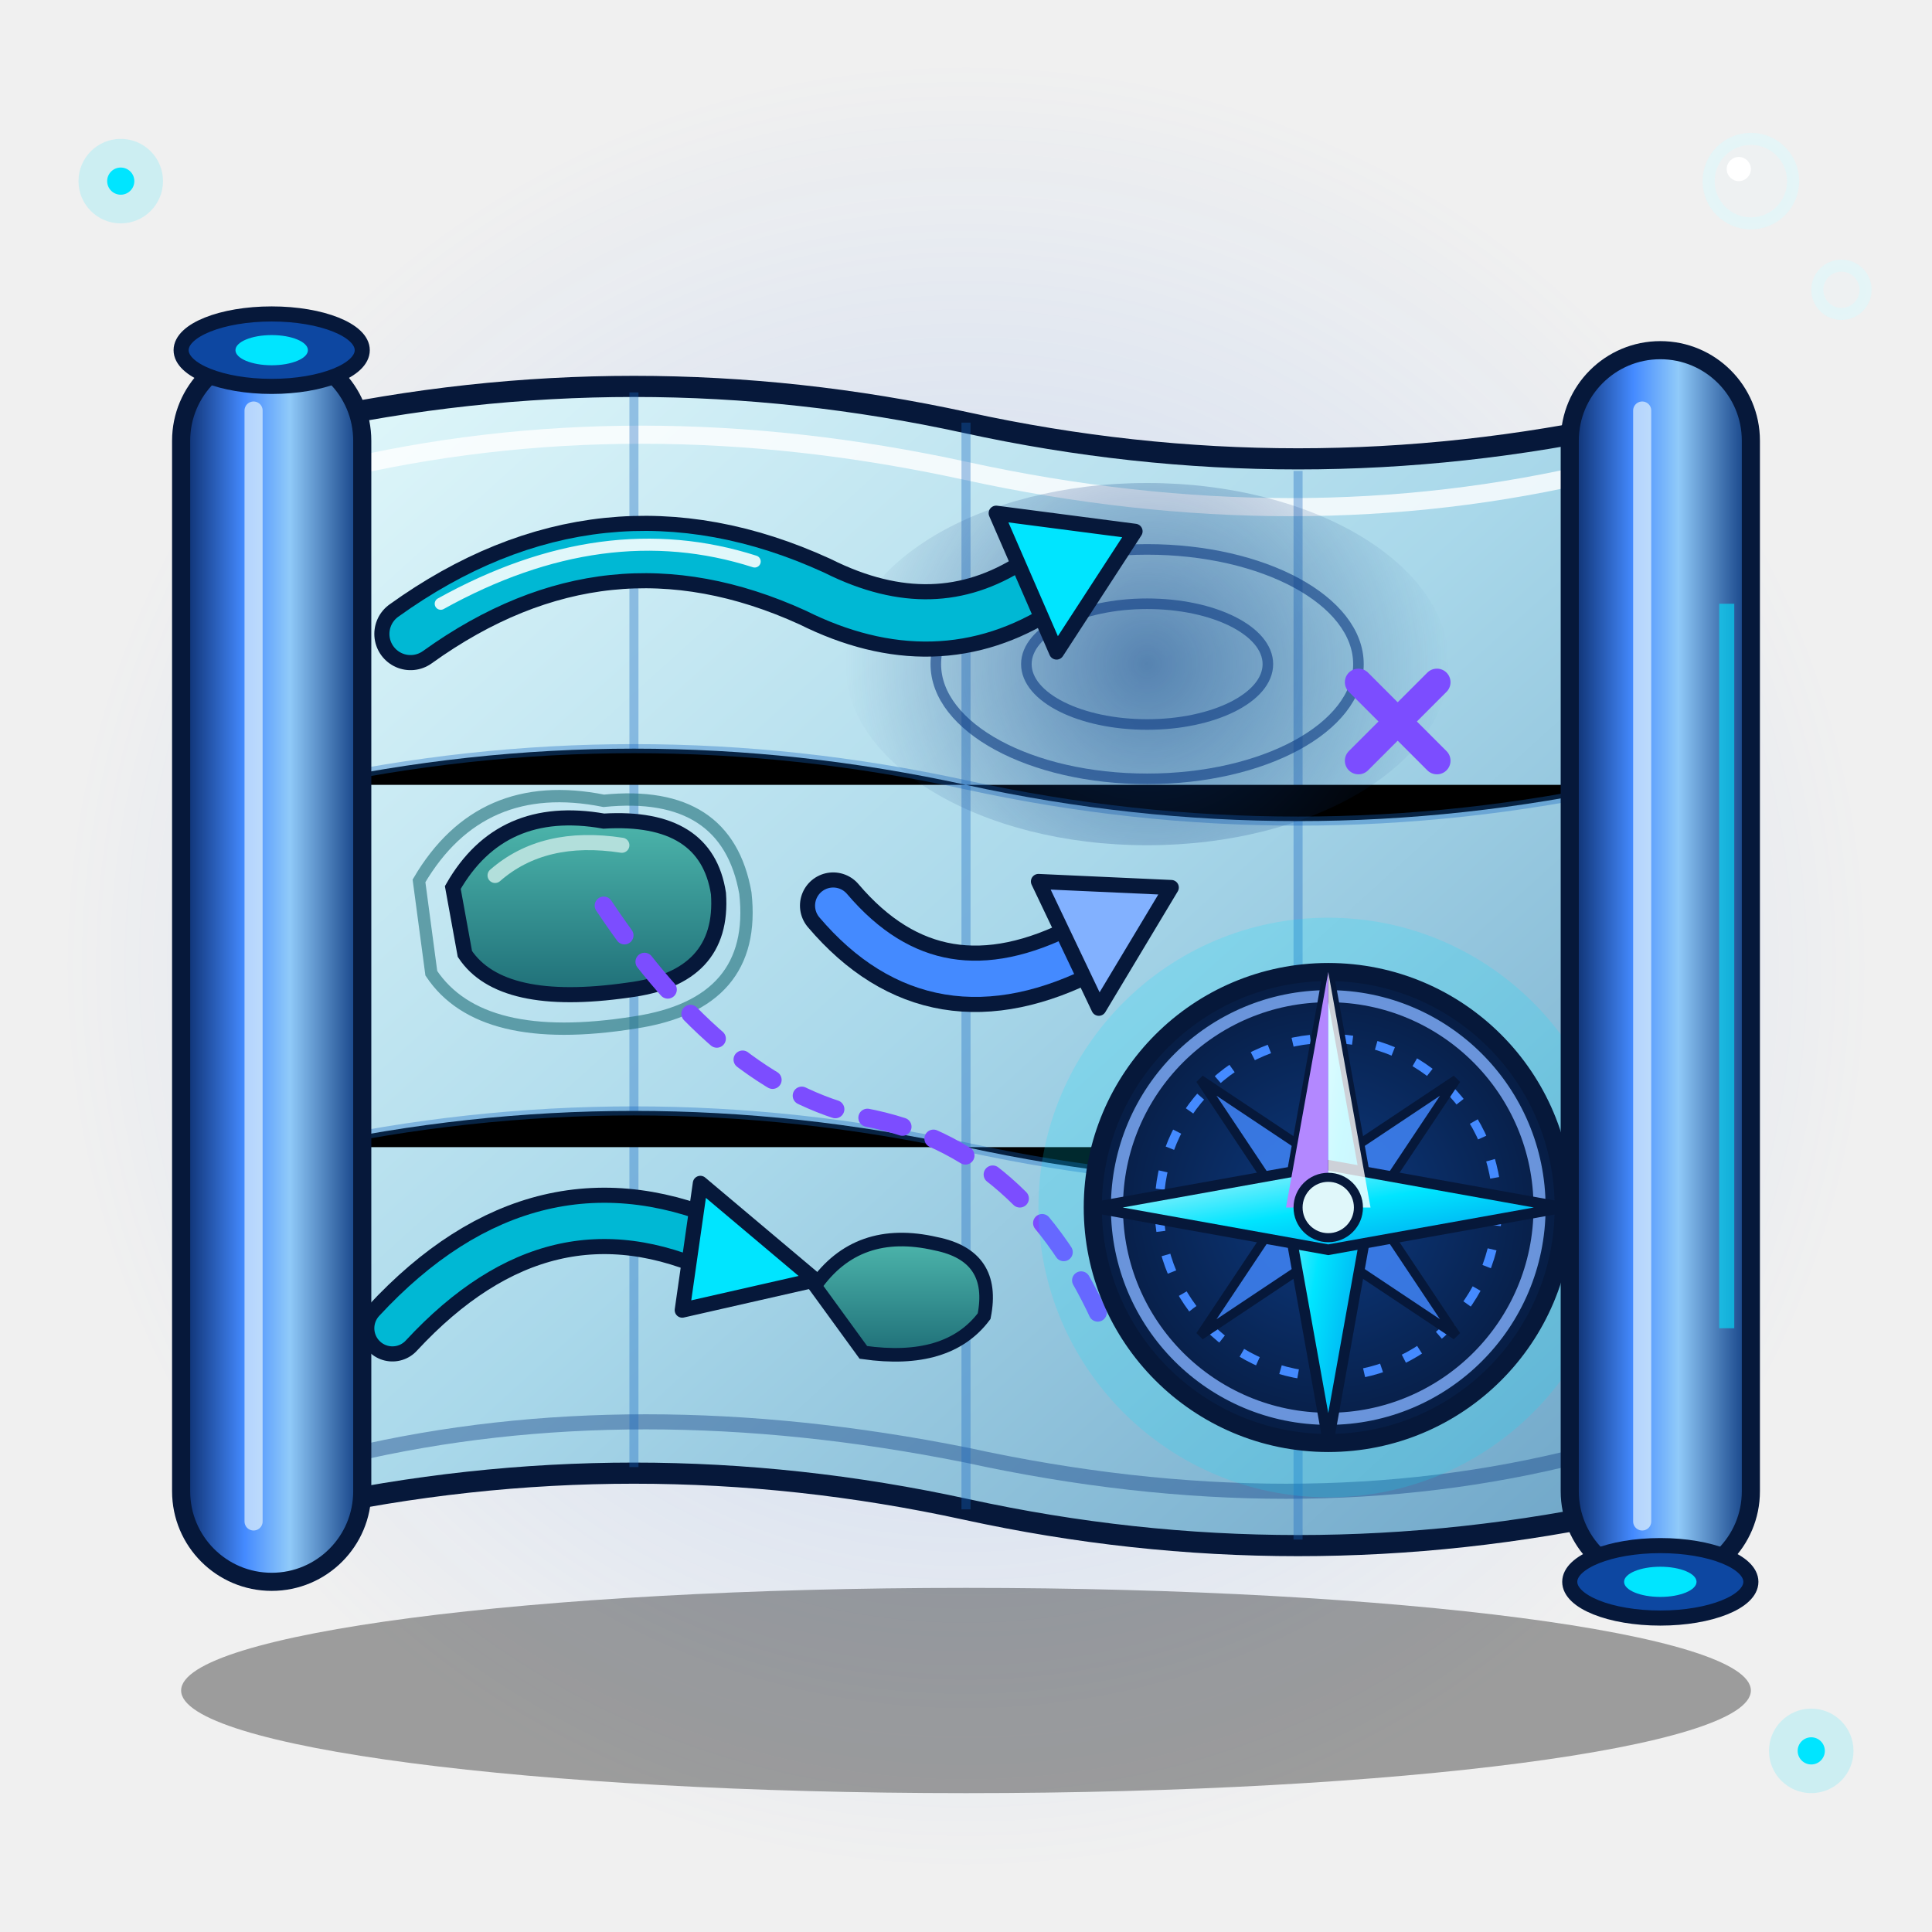
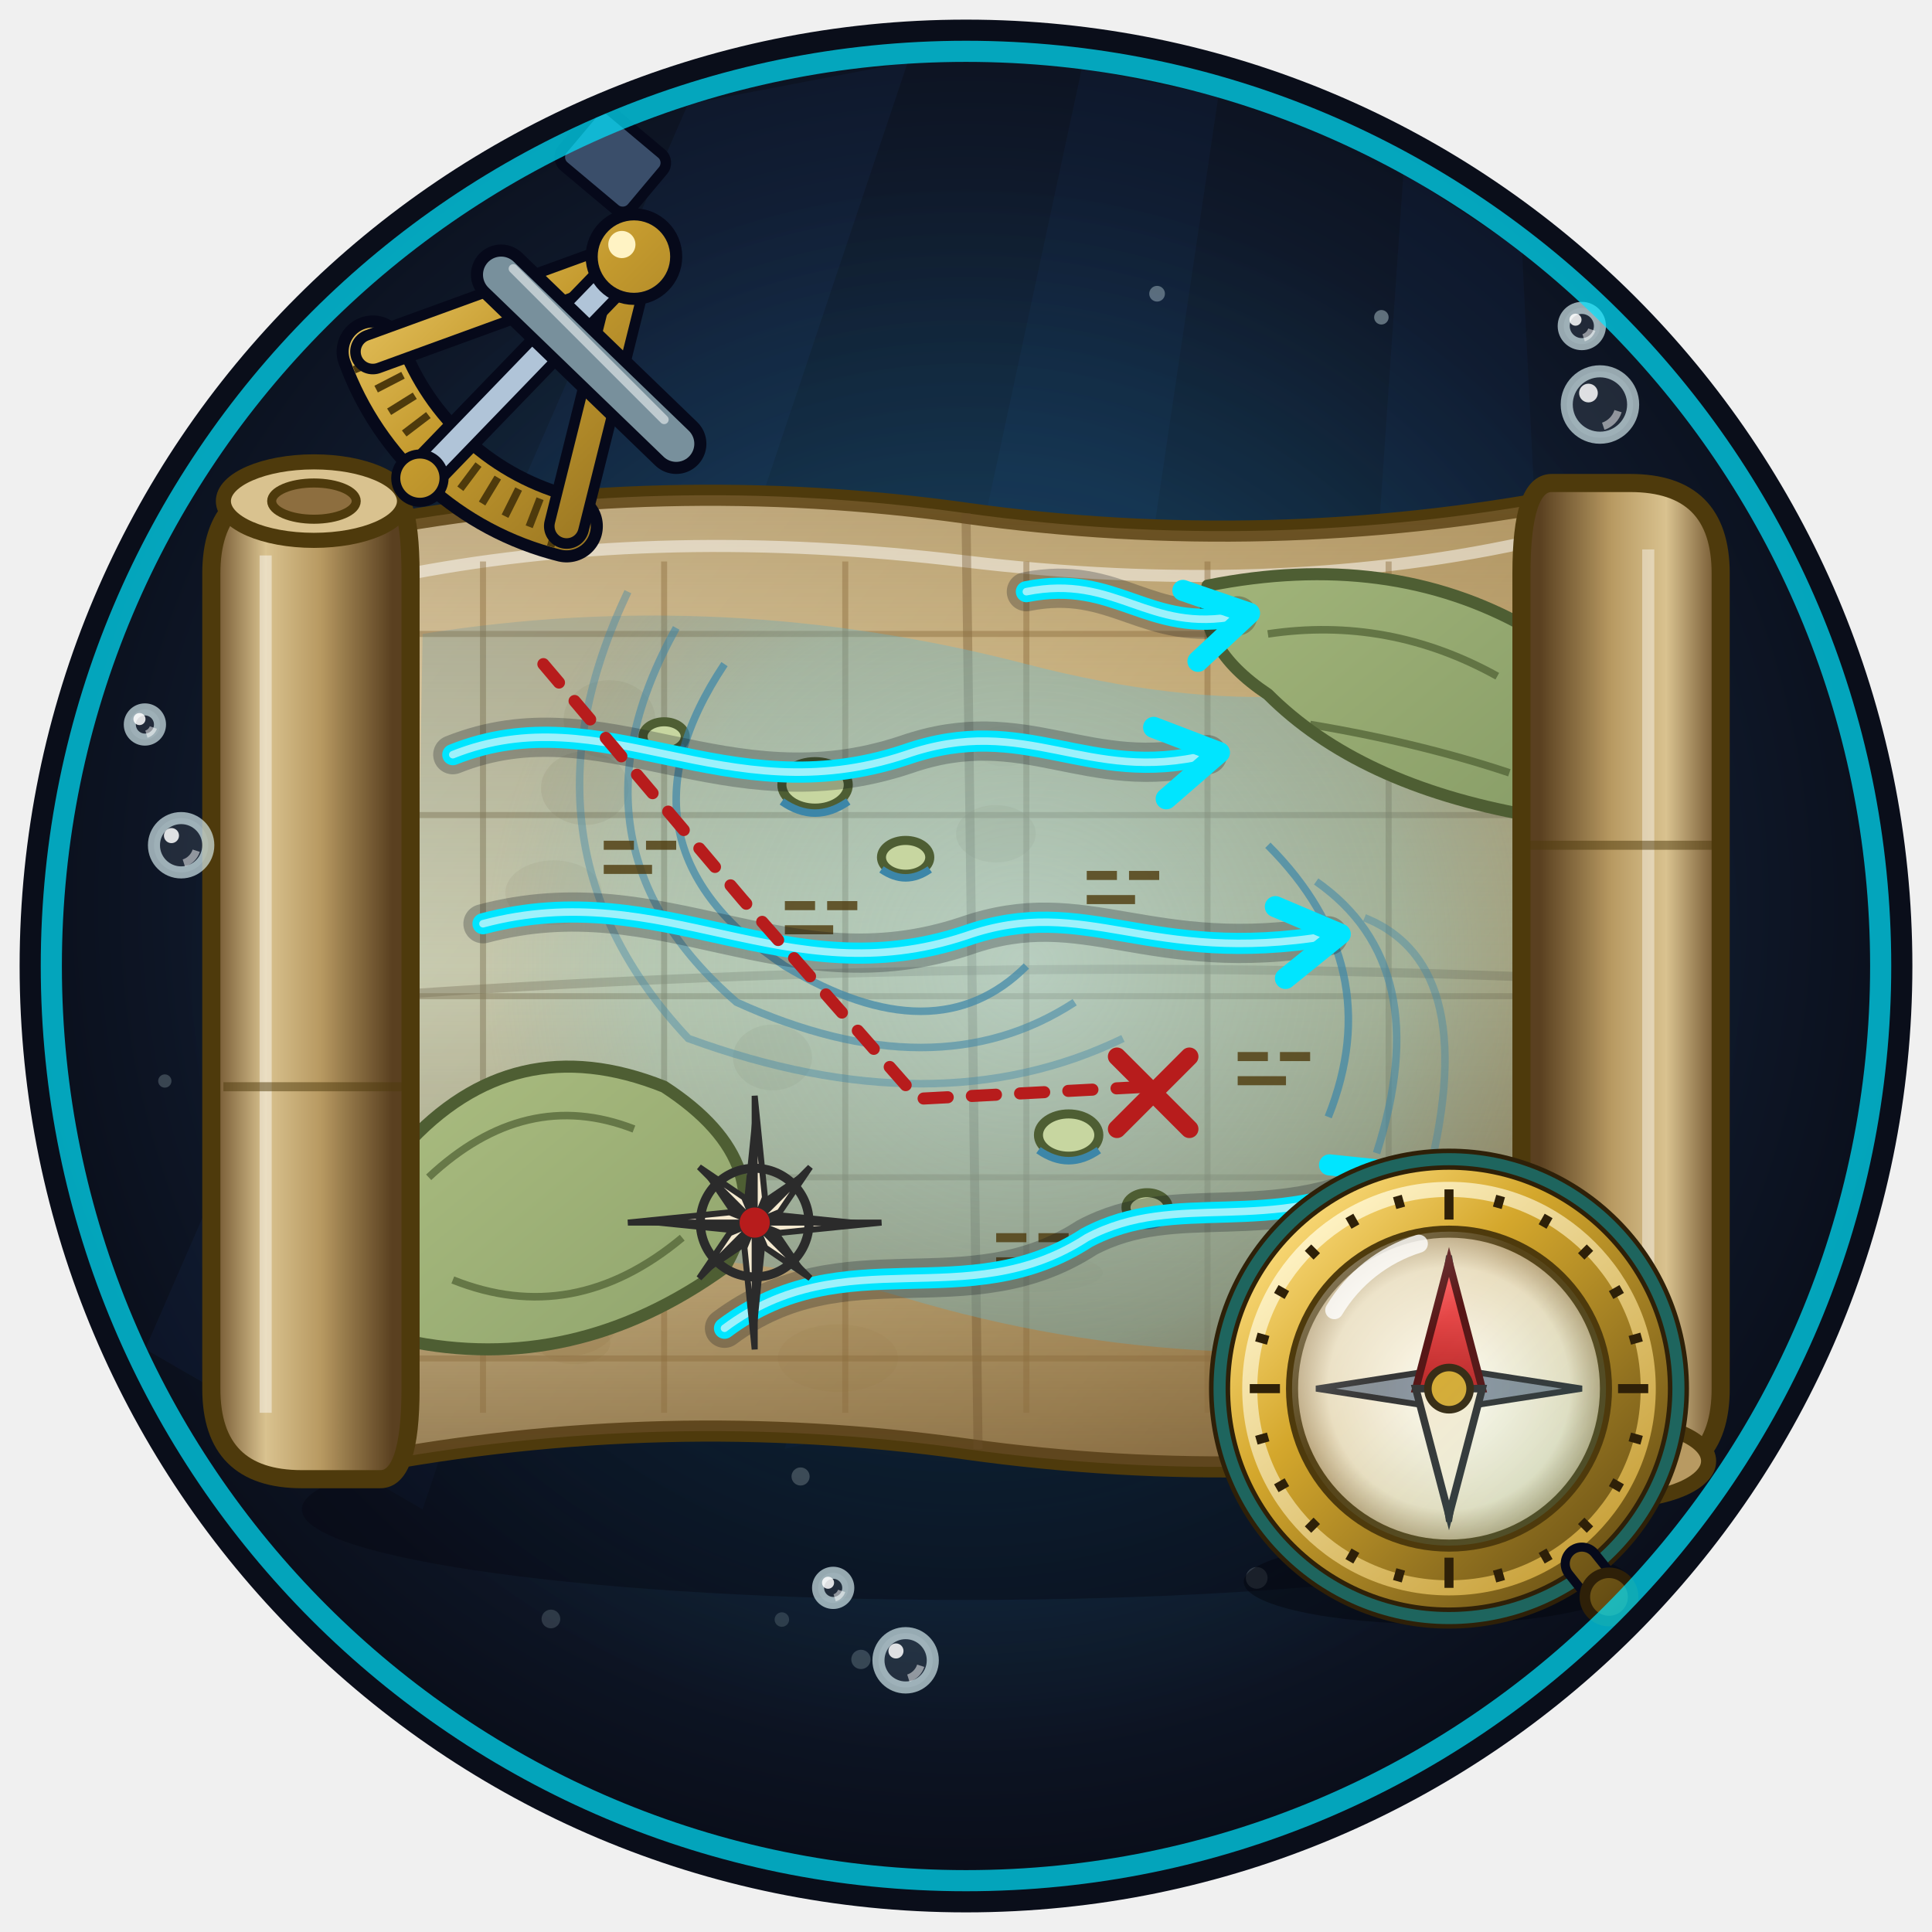
<svg xmlns="http://www.w3.org/2000/svg" viewBox="0 0 64 64">
  <defs>
-     <radialGradient id="ex3Glow" cx="32" cy="32" r="30" gradientUnits="userSpaceOnUse">
-       <stop offset="0" stop-color="#00E5FF" stop-opacity="0.3" />
-       <stop offset="0.6" stop-color="#448AFF" stop-opacity="0.1" />
-       <stop offset="1" stop-color="#448AFF" stop-opacity="0" />
-     </radialGradient>
-     <linearGradient id="ex3Paper" x1="12" y1="12" x2="50" y2="54" gradientUnits="userSpaceOnUse">
-       <stop offset="0" stop-color="#E0F7FA" />
-       <stop offset="0.5" stop-color="#A9D8EA" />
-       <stop offset="1" stop-color="#6FA6C8" />
-     </linearGradient>
-     <linearGradient id="ex3Roll" x1="0" y1="0" x2="1" y2="0">
-       <stop offset="0" stop-color="#0A2A66" />
-       <stop offset="0.35" stop-color="#448AFF" />
-       <stop offset="0.6" stop-color="#90CAF9" />
-       <stop offset="1" stop-color="#0D3A80" />
-     </linearGradient>
-     <linearGradient id="ex3Land" x1="0" y1="0" x2="0" y2="1">
-       <stop offset="0" stop-color="#4DB6AC" />
-       <stop offset="1" stop-color="#1F6F78" />
-     </linearGradient>
-     <radialGradient id="ex3Deep" cx="38" cy="22" r="10" gradientUnits="userSpaceOnUse">
-       <stop offset="0" stop-color="#0D3A80" stop-opacity="0.55" />
-       <stop offset="1" stop-color="#0D3A80" stop-opacity="0" />
-     </radialGradient>
-     <linearGradient id="ex3Star" x1="0" y1="0" x2="1" y2="1">
-       <stop offset="0" stop-color="#E0F7FA" />
-       <stop offset="0.5" stop-color="#00E5FF" />
-       <stop offset="1" stop-color="#0091EA" />
-     </linearGradient>
-     <radialGradient id="ex3Disc" cx="44" cy="40" r="9" gradientUnits="userSpaceOnUse">
-       <stop offset="0" stop-color="#0D3A80" />
-       <stop offset="1" stop-color="#06183A" />
-     </radialGradient>
+     <radialGradient id="e3Water" cx="32" cy="30" r="32" gradientUnits="userSpaceOnUse">
+       <stop offset="0" stop-color="#1F3A5F" />
+       <stop offset="0.55" stop-color="#132238" />
+       <stop offset="1" stop-color="#0A0E1A" />
+     </radialGradient>
+     <linearGradient id="e3Paper" x1="14" y1="18" x2="50" y2="46" gradientUnits="userSpaceOnUse">
+       <stop offset="0" stop-color="#F1E4C0" />
+       <stop offset="0.4" stop-color="#E2CF9E" />
+       <stop offset="0.75" stop-color="#CBB27C" />
+       <stop offset="1" stop-color="#A88B55" />
+     </linearGradient>
+     <linearGradient id="e3PaperEdge" x1="32" y1="16" x2="32" y2="48" gradientUnits="userSpaceOnUse">
+       <stop offset="0" stop-color="#8D6E3F" stop-opacity="0.5" />
+       <stop offset="0.5" stop-color="#8D6E3F" stop-opacity="0" />
+       <stop offset="1" stop-color="#6B4F2A" stop-opacity="0.6" />
+     </linearGradient>
+     <linearGradient id="e3Roll" x1="7" y1="0" x2="13" y2="0" gradientUnits="userSpaceOnUse">
+       <stop offset="0" stop-color="#6B4F2A" />
+       <stop offset="0.3" stop-color="#D9C28F" />
+       <stop offset="0.6" stop-color="#B89A62" />
+       <stop offset="1" stop-color="#5A4020" />
+     </linearGradient>
+     <linearGradient id="e3RollR" x1="51" y1="0" x2="57" y2="0" gradientUnits="userSpaceOnUse">
+       <stop offset="0" stop-color="#5A4020" />
+       <stop offset="0.4" stop-color="#B89A62" />
+       <stop offset="0.7" stop-color="#D9C28F" />
+       <stop offset="1" stop-color="#6B4F2A" />
+     </linearGradient>
+     <radialGradient id="e3Sea" cx="34" cy="32" r="18" gradientUnits="userSpaceOnUse">
+       <stop offset="0" stop-color="#9ED7E6" stop-opacity="0.55" />
+       <stop offset="0.7" stop-color="#5FB3CC" stop-opacity="0.35" />
+       <stop offset="1" stop-color="#3C86A8" stop-opacity="0.2" />
+     </radialGradient>
+     <linearGradient id="e3Brass" x1="42" y1="40" x2="56" y2="54" gradientUnits="userSpaceOnUse">
+       <stop offset="0" stop-color="#FFE082" />
+       <stop offset="0.3" stop-color="#D4A72C" />
+       <stop offset="0.65" stop-color="#8D6E1F" />
+       <stop offset="1" stop-color="#4E3A0C" />
+     </linearGradient>
+     <linearGradient id="e3BrassLight" x1="44" y1="40" x2="54" y2="52" gradientUnits="userSpaceOnUse">
+       <stop offset="0" stop-color="#FFF3C4" />
+       <stop offset="1" stop-color="#C49A2E" />
+     </linearGradient>
+     <radialGradient id="e3Dial" cx="48" cy="46" r="5" gradientUnits="userSpaceOnUse">
+       <stop offset="0" stop-color="#FFFDF2" />
+       <stop offset="0.8" stop-color="#E8DCBC" />
+       <stop offset="1" stop-color="#B9A47A" />
+     </radialGradient>
+     <linearGradient id="e3Glass" x1="42" y1="40" x2="54" y2="52" gradientUnits="userSpaceOnUse">
+       <stop offset="0" stop-color="#FFFFFF" stop-opacity="0.5" />
+       <stop offset="0.4" stop-color="#FFFFFF" stop-opacity="0.05" />
+       <stop offset="1" stop-color="#00E5FF" stop-opacity="0.15" />
+     </linearGradient>
+     <radialGradient id="e3Glow" cx="32" cy="32" r="26" gradientUnits="userSpaceOnUse">
+       <stop offset="0" stop-color="#00E5FF" stop-opacity="0.25" />
+       <stop offset="0.5" stop-color="#00E5FF" stop-opacity="0.08" />
+       <stop offset="1" stop-color="#00E5FF" stop-opacity="0" />
+     </radialGradient>
+     <linearGradient id="e3NeedleN" x1="48" y1="42" x2="48" y2="46" gradientUnits="userSpaceOnUse">
+       <stop offset="0" stop-color="#FF5252" />
+       <stop offset="1" stop-color="#B71C1C" />
+     </linearGradient>
+     <linearGradient id="e3Land" x1="20" y1="20" x2="40" y2="44" gradientUnits="userSpaceOnUse">
+       <stop offset="0" stop-color="#B8C98A" />
+       <stop offset="1" stop-color="#7E9460" />
+     </linearGradient>
+     <linearGradient id="e3Sext" x1="8" y1="8" x2="24" y2="24" gradientUnits="userSpaceOnUse">
+       <stop offset="0" stop-color="#FFE082" />
+       <stop offset="0.4" stop-color="#C49A2E" />
+       <stop offset="1" stop-color="#6B4F15" />
+     </linearGradient>
  </defs>
-   <circle cx="32" cy="32" r="30" fill="url(#ex3Glow)" />
-   <ellipse cx="32" cy="56" rx="26" ry="3.4" fill="#000" fill-opacity="0.35" />
-   <path d="M10 14 Q21 11.6 32 14 Q43 16.4 54 14 V50 Q43 52.4 32 50 Q21 47.6 10 50 Z" fill="url(#ex3Paper)" stroke="#06183A" stroke-width="0.7" stroke-linejoin="round" />
-   <path d="M11 15.6 Q21 13.2 32 15.6 Q43 18 53 15.6" fill="none" stroke="#FFFFFF" stroke-width="0.6" stroke-opacity="0.8" />
-   <path d="M11.6 48.2 Q21 46 32 48.2 Q43 50.6 52.4 48.2" fill="none" stroke="#0D3A80" stroke-width="0.5" stroke-opacity="0.4" />
-   <g stroke="#1565C0" stroke-width="0.3" stroke-opacity="0.35">
-     <path d="M21 13 V48.6 M32 14 V50 M43 15.6 V51" />
-     <path d="M10 26 Q21 23.6 32 26 Q43 28.4 54 26 M10 38 Q21 35.6 32 38 Q43 40.4 54 38" />
-   </g>
-   <ellipse cx="38" cy="22" rx="10" ry="6" fill="url(#ex3Deep)" />
-   <g fill="none" stroke="#0D3A80" stroke-width="0.35" stroke-opacity="0.6">
-     <ellipse cx="38" cy="22" rx="7" ry="3.8" />
-     <ellipse cx="38" cy="22" rx="4" ry="2" />
-   </g>
-   <path d="M14 29 Q16 25.6 20 26.4 Q24 26 24.6 29.4 Q25 33 21 33.6 Q16 34.4 14.4 32 Z" fill="none" stroke="#1F6F78" stroke-width="0.4" stroke-opacity="0.6" transform="translate(-0.4 -0.4) scale(1.02)" />
-   <path d="M15 29.4 Q16.6 26.6 20 27.2 Q23.4 27 23.8 29.6 Q24 32.4 20.8 32.8 Q16.6 33.4 15.4 31.6 Z" fill="url(#ex3Land)" stroke="#06183A" stroke-width="0.5" />
-   <path d="M16.4 29 Q18 27.6 20.6 28" fill="none" stroke="#B2DFDB" stroke-width="0.5" stroke-linecap="round" />
-   <path d="M27 42.6 Q28.4 40.6 31 41.2 Q33 41.6 32.6 43.6 Q31.4 45.2 28.6 44.8 Z" fill="url(#ex3Land)" stroke="#06183A" stroke-width="0.45" />
-   <g fill="none" stroke-linecap="round" stroke-linejoin="round">
-     <path d="M13.6 21 Q20 16.4 27 19.6 Q31 21.6 34.4 19.4" stroke="#06183A" stroke-width="2.4" />
-     <path d="M13.6 21 Q20 16.4 27 19.6 Q31 21.6 34.4 19.4" stroke="#00B8D4" stroke-width="1.4" />
-     <path d="M14.6 20 Q20 17 25 18.6" stroke="#E0F7FA" stroke-width="0.4" />
-     <path d="M27.6 30 Q31 34 36 31.4" stroke="#06183A" stroke-width="2.2" />
-     <path d="M27.6 30 Q31 34 36 31.4" stroke="#448AFF" stroke-width="1.2" />
-     <path d="M13 44 Q18 38.6 24 41.4" stroke="#06183A" stroke-width="2.2" />
-     <path d="M13 44 Q18 38.6 24 41.4" stroke="#00B8D4" stroke-width="1.2" />
-   </g>
-   <g stroke="#06183A" stroke-width="0.5" stroke-linejoin="round">
-     <path d="M37.6 17.6 L33 17 L35 21.6 Z" fill="#00E5FF" />
-     <path d="M38.8 29.4 L34.4 29.2 L36.4 33.4 Z" fill="#82B1FF" />
-     <path d="M27 42.4 L23.2 39.2 L22.6 43.4 Z" fill="#00E5FF" />
-   </g>
-   <path d="M20 30 Q24 36 28.6 37 Q34 38 36.6 44" fill="none" stroke="#7C4DFF" stroke-width="0.6" stroke-dasharray="1.2 1.1" stroke-linecap="round" />
-   <path d="M45 22.6 L47.6 25.2 M47.6 22.6 L45 25.2" stroke="#7C4DFF" stroke-width="0.9" stroke-linecap="round" />
-   <g>
-     <circle cx="44" cy="40" r="9.6" fill="#00E5FF" fill-opacity="0.18" />
-     <circle cx="44" cy="40" r="7.8" fill="url(#ex3Disc)" stroke="#06183A" stroke-width="0.6" />
-     <circle cx="44" cy="40" r="7" fill="none" stroke="#82B1FF" stroke-width="0.4" stroke-opacity="0.8" />
-     <circle cx="44" cy="40" r="5.6" fill="none" stroke="#448AFF" stroke-width="0.3" stroke-dasharray="0.6 0.8" />
-     <path d="M44 34 L45 39 L50 40 L45 41 L44 46 L43 41 L38 40 L43 39 Z" fill="#448AFF" stroke="#06183A" stroke-width="0.3" transform="rotate(45 44 40)" fill-opacity="0.8" />
-     <path d="M44 32.2 L45.4 40 L44 47.8 L42.6 40 Z" fill="url(#ex3Star)" stroke="#06183A" stroke-width="0.35" />
-     <path d="M36.2 40 L44 38.6 L51.8 40 L44 41.4 Z" fill="url(#ex3Star)" stroke="#06183A" stroke-width="0.35" />
-     <path d="M44 32.2 L45.4 40 L44 40 Z" fill="#FFFFFF" fill-opacity="0.8" />
-     <path d="M44 32.2 L42.6 40 L44 40 Z" fill="#B388FF" />
-     <circle cx="44" cy="40" r="1" fill="#E0F7FA" stroke="#06183A" stroke-width="0.3" />
-   </g>
-   <g>
-     <rect x="6" y="11.6" width="6" height="40.8" rx="3" fill="url(#ex3Roll)" stroke="#06183A" stroke-width="0.6" />
-     <path d="M8.4 13.6 V50.4" stroke="#E3F2FD" stroke-width="0.6" stroke-opacity="0.7" stroke-linecap="round" />
-     <ellipse cx="9" cy="11.6" rx="3" ry="1.2" fill="#0D47A1" stroke="#06183A" stroke-width="0.5" />
-     <ellipse cx="9" cy="11.6" rx="1.2" ry="0.5" fill="#00E5FF" />
-     <rect x="52" y="11.6" width="6" height="40.8" rx="3" fill="url(#ex3Roll)" stroke="#06183A" stroke-width="0.6" />
-     <path d="M54.4 13.6 V50.4" stroke="#E3F2FD" stroke-width="0.6" stroke-opacity="0.7" stroke-linecap="round" />
-     <ellipse cx="55" cy="52.4" rx="3" ry="1.2" fill="#0D47A1" stroke="#06183A" stroke-width="0.5" />
-     <ellipse cx="55" cy="52.4" rx="1.2" ry="0.5" fill="#00E5FF" />
-     <path d="M57.2 20 V44" stroke="#00E5FF" stroke-width="0.5" stroke-opacity="0.6" />
-   </g>
-   <g fill="#00E5FF">
-     <circle cx="4" cy="6" r="1.4" fill-opacity="0.15" />
-     <circle cx="4" cy="6" r="0.45" />
-     <circle cx="60" cy="58" r="1.4" fill-opacity="0.15" />
-     <circle cx="60" cy="58" r="0.45" />
-   </g>
-   <g fill="#E0F7FA" fill-opacity="0.12" stroke="#E0F7FA" stroke-width="0.4" stroke-opacity="0.7">
-     <circle cx="58" cy="6" r="1.4" />
-     <circle cx="61" cy="9.6" r="0.8" />
-   </g>
-   <circle cx="57.6" cy="5.6" r="0.4" fill="#FFFFFF" />
+   <circle cx="32" cy="32" r="31" fill="url(#e3Water)" />
+   <path d="M22.79 3.45 L30.07 2.06 L14 50 L4.81 44.69 Z" fill="#448AFF" fill-opacity="0.05" />
+   <path d="M35.84 2.25 L40.36 3.19 L34 46 L26 48 Z" fill="#448AFF" fill-opacity="0.04" />
+   <path d="M46.49 5.73 L50.42 8.32 L52 40 L44 42 Z" fill="#448AFF" fill-opacity="0.04" />
+   <circle cx="32" cy="32" r="31" fill="url(#e3Glow)" />
+   <circle cx="14.7" cy="43.2" r="0.37" fill="#E0F7FA" fill-opacity="0.19" />
+   <circle cx="32.74" cy="36.72" r="0.21" fill="#E0F7FA" fill-opacity="0.15" />
+   <circle cx="43.1" cy="48.72" r="0.4" fill="#E0F7FA" fill-opacity="0.32" />
+   <circle cx="19.13" cy="44.33" r="0.33" fill="#E0F7FA" fill-opacity="0.23" />
+   <circle cx="54.99" cy="43.45" r="0.32" fill="#E0F7FA" fill-opacity="0.18" />
+   <circle cx="39.79" cy="35.67" r="0.39" fill="#E0F7FA" fill-opacity="0.18" />
+   <circle cx="12.54" cy="12.47" r="0.19" fill="#E0F7FA" fill-opacity="0.25" />
+   <circle cx="5.46" cy="35.81" r="0.22" fill="#E0F7FA" fill-opacity="0.21" />
+   <circle cx="32.08" cy="38.21" r="0.33" fill="#E0F7FA" fill-opacity="0.35" />
+   <circle cx="26.98" cy="34.12" r="0.34" fill="#E0F7FA" fill-opacity="0.33" />
+   <circle cx="22.85" cy="18.81" r="0.36" fill="#E0F7FA" fill-opacity="0.31" />
+   <circle cx="14.62" cy="20.97" r="0.23" fill="#E0F7FA" fill-opacity="0.26" />
+   <circle cx="38.33" cy="9.73" r="0.26" fill="#E0F7FA" fill-opacity="0.35" />
+   <circle cx="35.12" cy="27.05" r="0.21" fill="#E0F7FA" fill-opacity="0.21" />
+   <circle cx="56.2" cy="34.22" r="0.32" fill="#E0F7FA" fill-opacity="0.29" />
+   <circle cx="48.71" cy="31.44" r="0.22" fill="#E0F7FA" fill-opacity="0.18" />
+   <circle cx="18.25" cy="53.63" r="0.31" fill="#E0F7FA" fill-opacity="0.16" />
+   <circle cx="26.4" cy="34.5" r="0.32" fill="#E0F7FA" fill-opacity="0.18" />
+   <circle cx="41.63" cy="52.27" r="0.36" fill="#E0F7FA" fill-opacity="0.3" />
+   <circle cx="25.9" cy="53.65" r="0.24" fill="#E0F7FA" fill-opacity="0.15" />
+   <circle cx="28.52" cy="54.97" r="0.32" fill="#E0F7FA" fill-opacity="0.2" />
+   <circle cx="45.76" cy="10.51" r="0.24" fill="#E0F7FA" fill-opacity="0.39" />
+   <circle cx="31.44" cy="39.11" r="0.29" fill="#E0F7FA" fill-opacity="0.37" />
+   <circle cx="15.23" cy="19.87" r="0.29" fill="#E0F7FA" fill-opacity="0.22" />
+   <circle cx="26.52" cy="48.91" r="0.3" fill="#E0F7FA" fill-opacity="0.39" />
+   <circle cx="44.62" cy="38.21" r="0.39" fill="#E0F7FA" fill-opacity="0.31" />
+   <circle cx="48.61" cy="40.38" r="0.32" fill="#E0F7FA" fill-opacity="0.38" />
+   <circle cx="54.96" cy="45.43" r="0.35" fill="#E0F7FA" fill-opacity="0.22" />
+   <circle cx="7.12" cy="26.7" r="0.23" fill="#E0F7FA" fill-opacity="0.33" />
+   <circle cx="24.97" cy="29.21" r="0.24" fill="#E0F7FA" fill-opacity="0.25" />
+   <ellipse cx="32" cy="50" rx="22" ry="3" fill="#05070F" fill-opacity="0.4" />
+   <path d="M12 17.5 Q22 15.6 32 17 Q42 18.4 52 16.5 L52 47.5 Q42 49.4 32 48 Q22 46.6 12 48.5 Z" fill="url(#e3Paper)" stroke="#4E3A0C" stroke-width="0.7" stroke-linejoin="round" />
+   <path d="M12 17.5 Q22 15.6 32 17 Q42 18.4 52 16.5 L52 47.5 Q42 49.4 32 48 Q22 46.6 12 48.5 Z" fill="url(#e3PaperEdge)" />
+   <path d="M13.6 19 Q22 17.4 32 18.6 Q42 19.8 50.4 18" fill="none" stroke="#FFFFFF" stroke-width="0.4" stroke-opacity="0.5" />
+   <ellipse cx="19.02" cy="44.48" rx="1.2" ry="0.71" fill="#8D6E3F" fill-opacity="0.12" />
+   <ellipse cx="32.99" cy="27.62" rx="1.32" ry="0.95" fill="#8D6E3F" fill-opacity="0.15" />
+   <ellipse cx="16.84" cy="43.63" rx="2.3" ry="1.11" fill="#8D6E3F" fill-opacity="0.14" />
+   <ellipse cx="27.76" cy="44.99" rx="1.99" ry="1.12" fill="#8D6E3F" fill-opacity="0.1" />
+   <ellipse cx="21.94" cy="37.67" rx="1.98" ry="0.5" fill="#8D6E3F" fill-opacity="0.09" />
+   <ellipse cx="33.28" cy="24.72" rx="1.01" ry="0.67" fill="#8D6E3F" fill-opacity="0.06" />
+   <ellipse cx="18.34" cy="29.57" rx="1.6" ry="1.07" fill="#8D6E3F" fill-opacity="0.09" />
+   <ellipse cx="18.62" cy="43.84" rx="1.81" ry="1.11" fill="#8D6E3F" fill-opacity="0.13" />
+   <ellipse cx="25.59" cy="35.03" rx="1.31" ry="1.09" fill="#8D6E3F" fill-opacity="0.14" />
+   <ellipse cx="14.59" cy="40.48" rx="0.99" ry="0.51" fill="#8D6E3F" fill-opacity="0.07" />
+   <ellipse cx="34.25" cy="42.16" rx="2.28" ry="0.64" fill="#8D6E3F" fill-opacity="0.1" />
+   <ellipse cx="47.91" cy="42.96" rx="2.12" ry="0.72" fill="#8D6E3F" fill-opacity="0.09" />
+   <ellipse cx="19.37" cy="26.11" rx="1.45" ry="1.22" fill="#8D6E3F" fill-opacity="0.13" />
+   <ellipse cx="20.19" cy="23.83" rx="1.52" ry="1.3" fill="#8D6E3F" fill-opacity="0.11" />
+   <path d="M32 17 L32.4 48" stroke="#6B4F2A" stroke-width="0.3" stroke-opacity="0.35" />
+   <path d="M12.4 33 Q32 31.6 51.6 32.4" stroke="#6B4F2A" stroke-width="0.3" stroke-opacity="0.3" fill="none" />
+   <path d="M16 18.6 V46.8" stroke="#8D6E3F" stroke-width="0.2" stroke-opacity="0.45" />
+   <path d="M22 18.6 V46.8" stroke="#8D6E3F" stroke-width="0.2" stroke-opacity="0.45" />
+   <path d="M28 18.6 V46.8" stroke="#8D6E3F" stroke-width="0.2" stroke-opacity="0.45" />
+   <path d="M34 18.6 V46.8" stroke="#8D6E3F" stroke-width="0.2" stroke-opacity="0.45" />
+   <path d="M40 18.6 V46.8" stroke="#8D6E3F" stroke-width="0.2" stroke-opacity="0.45" />
+   <path d="M46 18.6 V46.8" stroke="#8D6E3F" stroke-width="0.2" stroke-opacity="0.45" />
+   <path d="M13.2 21 H50.8" stroke="#8D6E3F" stroke-width="0.2" stroke-opacity="0.45" />
+   <path d="M13.2 27 H50.8" stroke="#8D6E3F" stroke-width="0.2" stroke-opacity="0.45" />
+   <path d="M13.2 33 H50.8" stroke="#8D6E3F" stroke-width="0.2" stroke-opacity="0.45" />
+   <path d="M13.2 39 H50.8" stroke="#8D6E3F" stroke-width="0.2" stroke-opacity="0.45" />
+   <path d="M13.2 45 H50.8" stroke="#8D6E3F" stroke-width="0.2" stroke-opacity="0.45" />
+   <path d="M14 21 Q24 19.4 34 22 Q44 24.6 50.4 21 L50.6 44 Q40 46 30 43 Q20 40 13.6 44 Z" fill="url(#e3Sea)" />
+   <path d="M13.4 38 Q17 34 22 36 Q26 38.6 24 42 Q19 45.6 13.4 44.4 Z" fill="url(#e3Land)" stroke="#4E5E33" stroke-width="0.4" stroke-linejoin="round" />
+   <path d="M14.2 39 Q17.4 36 21 37.4 M15 42.4 Q19 44 22.6 41" fill="none" stroke="#4E5E33" stroke-width="0.25" stroke-opacity="0.7" />
+   <path d="M40 19.4 Q46 18.2 50.6 20.8 L50.6 27 Q45 26 42 23 Q39.6 21.4 40 19.4 Z" fill="url(#e3Land)" stroke="#4E5E33" stroke-width="0.4" stroke-linejoin="round" />
+   <path d="M42 21 Q46 20.4 49.6 22.4 M43.4 24 Q47 24.6 50 25.6" fill="none" stroke="#4E5E33" stroke-width="0.25" stroke-opacity="0.7" />
+   <ellipse cx="27" cy="26" rx="1.1" ry="0.77" fill="#C7D6A0" stroke="#4E5E33" stroke-width="0.3" />
+   <path d="M25.9 26.55 Q27 27.32 28.1 26.55" fill="none" stroke="#3C86A8" stroke-width="0.25" />
+   <ellipse cx="30" cy="28.4" rx="0.8" ry="0.56" fill="#C7D6A0" stroke="#4E5E33" stroke-width="0.3" />
+   <path d="M29.2 28.8 Q30 29.36 30.8 28.8" fill="none" stroke="#3C86A8" stroke-width="0.25" />
+   <ellipse cx="35.4" cy="37.6" rx="1" ry="0.7" fill="#C7D6A0" stroke="#4E5E33" stroke-width="0.3" />
+   <path d="M34.4 38.1 Q35.4 38.8 36.4 38.1" fill="none" stroke="#3C86A8" stroke-width="0.25" />
+   <ellipse cx="38" cy="40" rx="0.7" ry="0.49" fill="#C7D6A0" stroke="#4E5E33" stroke-width="0.3" />
+   <path d="M37.3 40.35 Q38 40.84 38.7 40.35" fill="none" stroke="#3C86A8" stroke-width="0.25" />
+   <ellipse cx="22" cy="24.4" rx="0.7" ry="0.49" fill="#C7D6A0" stroke="#4E5E33" stroke-width="0.3" />
+   <path d="M21.3 24.75 Q22 25.24 22.7 24.75" fill="none" stroke="#3C86A8" stroke-width="0.25" />
+   <path d="M24 22 Q20 28 26 32 Q31 35 34 32" fill="none" stroke="#3C86A8" stroke-width="0.25" stroke-opacity="0.7" />
+   <path d="M42 28 Q46 32 44 37" fill="none" stroke="#3C86A8" stroke-width="0.25" stroke-opacity="0.7" />
+   <path d="M22.4 20.8 Q18.4 28 24.4 33.2 Q31 36.2 35.6 33.2" fill="none" stroke="#3C86A8" stroke-width="0.25" stroke-opacity="0.55" />
+   <path d="M43.6 29.2 Q47.6 32 45.6 38.2" fill="none" stroke="#3C86A8" stroke-width="0.25" stroke-opacity="0.55" />
+   <path d="M20.8 19.6 Q16.8 28 22.8 34.4 Q31 37.4 37.2 34.4" fill="none" stroke="#3C86A8" stroke-width="0.25" stroke-opacity="0.4" />
+   <path d="M45.2 30.4 Q49.2 32 47.2 39.4" fill="none" stroke="#3C86A8" stroke-width="0.25" stroke-opacity="0.4" />
+   <path d="M26 30 h1 M27.4 30 h1 M26 30.8 h1.6" stroke="#4E3A0C" stroke-width="0.3" stroke-opacity="0.8" />
+   <path d="M36 29 h1 M37.4 29 h1 M36 29.8 h1.6" stroke="#4E3A0C" stroke-width="0.3" stroke-opacity="0.8" />
+   <path d="M41 35 h1 M42.4 35 h1 M41 35.8 h1.6" stroke="#4E3A0C" stroke-width="0.3" stroke-opacity="0.8" />
+   <path d="M20 28 h1 M21.4 28 h1 M20 28.8 h1.6" stroke="#4E3A0C" stroke-width="0.3" stroke-opacity="0.8" />
+   <path d="M33 41 h1 M34.4 41 h1 M33 41.8 h1.6" stroke="#4E3A0C" stroke-width="0.3" stroke-opacity="0.8" />
+   <path d="M15 25 C20 23 24 27 30 25 C34 23.6 36 26 40 25" fill="none" stroke="#0A0E1A" stroke-width="1.3" stroke-opacity="0.25" stroke-linecap="round" />
+   <path d="M15 25 C20 23 24 27 30 25 C34 23.6 36 26 40 25" fill="none" stroke="#00E5FF" stroke-width="0.7" stroke-linecap="round" />
+   <path d="M15 25 C20 23 24 27 30 25 C34 23.6 36 26 40 25" fill="none" stroke="#E0F7FA" stroke-width="0.25" stroke-opacity="0.7" stroke-linecap="round" />
+   <path d="M16 30.6 C22 29 26 33 32 31 C36 29.6 38 32 44 31" fill="none" stroke="#0A0E1A" stroke-width="1.3" stroke-opacity="0.25" stroke-linecap="round" />
+   <path d="M16 30.6 C22 29 26 33 32 31 C36 29.6 38 32 44 31" fill="none" stroke="#00E5FF" stroke-width="0.7" stroke-linecap="round" />
+   <path d="M16 30.6 C22 29 26 33 32 31 C36 29.6 38 32 44 31" fill="none" stroke="#E0F7FA" stroke-width="0.25" stroke-opacity="0.7" stroke-linecap="round" />
+   <path d="M24 44 C28 41 32 43.6 36 41 C39 39.4 42 41 46 39" fill="none" stroke="#0A0E1A" stroke-width="1.3" stroke-opacity="0.25" stroke-linecap="round" />
+   <path d="M24 44 C28 41 32 43.6 36 41 C39 39.4 42 41 46 39" fill="none" stroke="#00E5FF" stroke-width="0.7" stroke-linecap="round" />
+   <path d="M24 44 C28 41 32 43.6 36 41 C39 39.4 42 41 46 39" fill="none" stroke="#E0F7FA" stroke-width="0.25" stroke-opacity="0.7" stroke-linecap="round" />
+   <path d="M34 19.6 C37 19 38 21 41 20.4" fill="none" stroke="#0A0E1A" stroke-width="1.3" stroke-opacity="0.25" stroke-linecap="round" />
+   <path d="M34 19.6 C37 19 38 21 41 20.4" fill="none" stroke="#00E5FF" stroke-width="0.7" stroke-linecap="round" />
+   <path d="M34 19.6 C37 19 38 21 41 20.4" fill="none" stroke="#E0F7FA" stroke-width="0.25" stroke-opacity="0.7" stroke-linecap="round" />
+   <path d="M-1.6 -1.2 L0.4 0 L-1.6 1.2" fill="none" stroke="#00E5FF" stroke-width="0.7" stroke-linecap="round" stroke-linejoin="round" transform="translate(40 25) rotate(-10)" />
+   <path d="M-1.6 -1.2 L0.4 0 L-1.6 1.2" fill="none" stroke="#00E5FF" stroke-width="0.7" stroke-linecap="round" stroke-linejoin="round" transform="translate(44 31) rotate(-8)" />
+   <path d="M-1.6 -1.2 L0.4 0 L-1.6 1.2" fill="none" stroke="#00E5FF" stroke-width="0.7" stroke-linecap="round" stroke-linejoin="round" transform="translate(46 39) rotate(-25)" />
+   <path d="M-1.6 -1.2 L0.4 0 L-1.6 1.2" fill="none" stroke="#00E5FF" stroke-width="0.7" stroke-linecap="round" stroke-linejoin="round" transform="translate(41 20.4) rotate(-12)" />
+   <path d="M18 22 L24.6 29.8 L30.4 36.4 L38 36" fill="none" stroke="#B71C1C" stroke-width="0.4" stroke-dasharray="0.8 0.8" stroke-linecap="round" />
+   <path d="M37 35 L39.4 37.4 M39.4 35 L37 37.4" stroke="#B71C1C" stroke-width="0.6" stroke-linecap="round" />
+   <path d="M25 40.5 L24.66 39.67 L25 36.3 Z" fill="#2B2B2B" />
+   <path d="M25 40.5 L25.34 39.67 L25 36.3 Z" fill="#F5EAD0" stroke="#2B2B2B" stroke-width="0.2" />
+   <path d="M25 40.5 L25.35 39.67 L26.84 38.66 Z" fill="#2B2B2B" />
+   <path d="M25 40.5 L25.83 40.15 L26.84 38.66 Z" fill="#F5EAD0" stroke="#2B2B2B" stroke-width="0.2" />
+   <path d="M25 40.5 L25.83 40.16 L29.2 40.5 Z" fill="#2B2B2B" />
+   <path d="M25 40.5 L25.83 40.84 L29.2 40.5 Z" fill="#F5EAD0" stroke="#2B2B2B" stroke-width="0.2" />
+   <path d="M25 40.5 L25.83 40.85 L26.84 42.34 Z" fill="#2B2B2B" />
+   <path d="M25 40.5 L25.35 41.33 L26.84 42.34 Z" fill="#F5EAD0" stroke="#2B2B2B" stroke-width="0.2" />
+   <path d="M25 40.5 L25.34 41.33 L25 44.7 Z" fill="#2B2B2B" />
+   <path d="M25 40.5 L24.66 41.33 L25 44.7 Z" fill="#F5EAD0" stroke="#2B2B2B" stroke-width="0.2" />
+   <path d="M25 40.5 L24.65 41.33 L23.16 42.34 Z" fill="#2B2B2B" />
+   <path d="M25 40.5 L24.17 40.85 L23.16 42.34 Z" fill="#F5EAD0" stroke="#2B2B2B" stroke-width="0.2" />
+   <path d="M25 40.5 L24.17 40.84 L20.8 40.5 Z" fill="#2B2B2B" />
+   <path d="M25 40.5 L24.17 40.16 L20.8 40.5 Z" fill="#F5EAD0" stroke="#2B2B2B" stroke-width="0.2" />
+   <path d="M25 40.5 L24.17 40.15 L23.16 38.66 Z" fill="#2B2B2B" />
+   <path d="M25 40.5 L24.65 39.67 L23.16 38.66 Z" fill="#F5EAD0" stroke="#2B2B2B" stroke-width="0.2" />
+   <circle cx="25" cy="40.5" r="1.8" fill="none" stroke="#2B2B2B" stroke-width="0.3" />
+   <circle cx="25" cy="40.5" r="0.5" fill="#B71C1C" />
+   <path d="M10 16 Q7 16 7 19 V46 Q7 49 10 49 H12.6 Q13.6 49 13.6 46 V19 Q13.6 16 12.6 16 Z" fill="url(#e3Roll)" stroke="#4E3A0C" stroke-width="0.6" stroke-linejoin="round" />
+   <ellipse cx="10.4" cy="16.6" rx="3" ry="1.3" fill="#D9C28F" stroke="#4E3A0C" stroke-width="0.5" />
+   <ellipse cx="10.4" cy="16.6" rx="1.4" ry="0.6" fill="#8D6E3F" stroke="#4E3A0C" stroke-width="0.3" />
+   <path d="M8.8 18.4 V46.8" stroke="#FFFFFF" stroke-width="0.4" stroke-opacity="0.45" />
+   <path d="M51.4 16 Q50.4 16 50.4 19 V46 Q50.4 49 51.4 49 H54 Q57 49 57 46 V19 Q57 16 54 16 Z" fill="url(#e3RollR)" stroke="#4E3A0C" stroke-width="0.6" stroke-linejoin="round" />
+   <ellipse cx="53.6" cy="48.4" rx="3" ry="1.3" fill="#B89A62" stroke="#4E3A0C" stroke-width="0.5" />
+   <ellipse cx="53.6" cy="48.4" rx="1.4" ry="0.6" fill="#6B4F2A" stroke="#4E3A0C" stroke-width="0.3" />
+   <path d="M54.6 18.2 V46.4" stroke="#FFFFFF" stroke-width="0.4" stroke-opacity="0.4" />
+   <path d="M7.4 36 H13.4 M50.6 28 H56.8" stroke="#4E3A0C" stroke-width="0.3" stroke-opacity="0.5" />
+   <path d="M18.77 17.43 A9.2 9.2 0 0 1 12.35 11.65" fill="none" stroke="#06091A" stroke-width="2.4" stroke-linecap="round" />
+   <path d="M18.77 17.43 A9.2 9.2 0 0 1 12.35 11.65" fill="none" stroke="url(#e3Sext)" stroke-width="1.6" stroke-linecap="round" />
+   <path d="M18.63 16.77 L18.24 18.11" stroke="#4E3A0C" stroke-width="0.25" />
+   <path d="M17.89 16.52 L17.53 17.45" stroke="#4E3A0C" stroke-width="0.25" />
+   <path d="M17.18 16.2 L16.73 17.1" stroke="#4E3A0C" stroke-width="0.25" />
+   <path d="M16.49 15.82 L15.97 16.68" stroke="#4E3A0C" stroke-width="0.25" />
+   <path d="M15.85 15.39 L15.25 16.19" stroke="#4E3A0C" stroke-width="0.25" />
+   <path d="M15.25 14.89 L14.31 15.93" stroke="#4E3A0C" stroke-width="0.25" />
+   <path d="M14.69 14.34 L13.96 15.02" stroke="#4E3A0C" stroke-width="0.25" />
+   <path d="M14.19 13.75 L13.39 14.36" stroke="#4E3A0C" stroke-width="0.25" />
+   <path d="M13.74 13.11 L12.89 13.64" stroke="#4E3A0C" stroke-width="0.25" />
+   <path d="M13.35 12.43 L12.46 12.89" stroke="#4E3A0C" stroke-width="0.25" />
+   <path d="M13.03 11.72 L11.73 12.25" stroke="#4E3A0C" stroke-width="0.25" />
+   <path d="M21 8.5 L18.77 17.43" stroke="#06091A" stroke-width="1.5" stroke-linecap="round" />
+   <path d="M21 8.5 L18.77 17.43" stroke="url(#e3Sext)" stroke-width="0.8" stroke-linecap="round" />
+   <path d="M21 8.5 L12.35 11.65" stroke="#06091A" stroke-width="1.5" stroke-linecap="round" />
+   <path d="M21 8.5 L12.35 11.65" stroke="url(#e3Sext)" stroke-width="0.8" stroke-linecap="round" />
+   <path d="M21 8.5 L13.91 15.84" stroke="#06091A" stroke-width="1.4" stroke-linecap="round" />
+   <path d="M21 8.5 L13.91 15.84" stroke="#B0C4D8" stroke-width="0.7" stroke-linecap="round" />
+   <path d="M16.6 9.1 L22.4 14.7" stroke="#06091A" stroke-width="2" stroke-linecap="round" />
+   <path d="M16.6 9.1 L22.4 14.7" stroke="#78909C" stroke-width="1.2" stroke-linecap="round" />
+   <path d="M17 8.9 L22 13.9" stroke="#CFD8DC" stroke-width="0.3" stroke-opacity="0.8" stroke-linecap="round" />
+   <rect x="18.8" y="4.1" width="3" height="2.4" rx="0.4" fill="#3A4E6A" stroke="#06091A" stroke-width="0.35" transform="rotate(40 20.3 5.3)" />
+   <circle cx="21" cy="8.5" r="1.4" fill="url(#e3Sext)" stroke="#06091A" stroke-width="0.4" />
+   <circle cx="20.6" cy="8.1" r="0.45" fill="#FFF3C4" />
+   <circle cx="13.91" cy="15.84" r="0.8" fill="url(#e3Sext)" stroke="#06091A" stroke-width="0.3" />
+   <ellipse cx="47.6" cy="52.4" rx="6.4" ry="1.4" fill="#05070F" fill-opacity="0.5" />
+   <circle cx="48" cy="46" r="7.6" fill="url(#e3Brass)" stroke="#2E2008" stroke-width="0.7" />
+   <circle cx="48" cy="46" r="6.6" fill="none" stroke="url(#e3BrassLight)" stroke-width="0.5" />
+   <path d="M53.6 46 L54.6 46" stroke="#2E2008" stroke-width="0.3" />
+   <path d="M53.99 47.6 L54.38 47.71" stroke="#2E2008" stroke-width="0.3" />
+   <path d="M53.37 49.1 L53.72 49.3" stroke="#2E2008" stroke-width="0.3" />
+   <path d="M52.38 50.38 L52.67 50.67" stroke="#2E2008" stroke-width="0.3" />
+   <path d="M51.1 51.37 L51.3 51.72" stroke="#2E2008" stroke-width="0.3" />
+   <path d="M49.6 51.99 L49.71 52.38" stroke="#2E2008" stroke-width="0.3" />
+   <path d="M48 51.6 L48 52.6" stroke="#2E2008" stroke-width="0.3" />
+   <path d="M46.4 51.99 L46.29 52.38" stroke="#2E2008" stroke-width="0.3" />
+   <path d="M44.9 51.37 L44.7 51.72" stroke="#2E2008" stroke-width="0.3" />
+   <path d="M43.62 50.38 L43.33 50.67" stroke="#2E2008" stroke-width="0.3" />
+   <path d="M42.63 49.1 L42.28 49.3" stroke="#2E2008" stroke-width="0.3" />
+   <path d="M42.01 47.6 L41.62 47.71" stroke="#2E2008" stroke-width="0.3" />
+   <path d="M42.4 46 L41.4 46" stroke="#2E2008" stroke-width="0.3" />
+   <path d="M42.01 44.4 L41.62 44.29" stroke="#2E2008" stroke-width="0.3" />
+   <path d="M42.63 42.9 L42.28 42.7" stroke="#2E2008" stroke-width="0.3" />
+   <path d="M43.62 41.62 L43.33 41.33" stroke="#2E2008" stroke-width="0.3" />
+   <path d="M44.9 40.63 L44.7 40.28" stroke="#2E2008" stroke-width="0.3" />
+   <path d="M46.4 40.01 L46.29 39.62" stroke="#2E2008" stroke-width="0.3" />
+   <path d="M48 40.4 L48 39.4" stroke="#2E2008" stroke-width="0.3" />
+   <path d="M49.6 40.01 L49.71 39.62" stroke="#2E2008" stroke-width="0.3" />
+   <path d="M51.1 40.63 L51.3 40.28" stroke="#2E2008" stroke-width="0.3" />
+   <path d="M52.38 41.62 L52.67 41.33" stroke="#2E2008" stroke-width="0.3" />
+   <path d="M53.37 42.9 L53.72 42.7" stroke="#2E2008" stroke-width="0.3" />
+   <path d="M53.99 44.4 L54.38 44.29" stroke="#2E2008" stroke-width="0.3" />
+   <circle cx="48" cy="46" r="5.2" fill="url(#e3Dial)" stroke="#4E3A0C" stroke-width="0.4" />
+   <path d="M48 46 L48.53 45.03 L48 41.6 L47.47 45.03 Z" fill="#3A4E6A" fill-opacity="0.6" stroke="#2B2B2B" stroke-width="0.2" />
+   <path d="M48 46 L48.97 46.53 L52.4 46 L48.97 45.47 Z" fill="#3A4E6A" fill-opacity="0.6" stroke="#2B2B2B" stroke-width="0.2" />
+   <path d="M48 46 L47.47 46.97 L48 50.4 L48.53 46.97 Z" fill="#3A4E6A" fill-opacity="0.6" stroke="#2B2B2B" stroke-width="0.2" />
+   <path d="M48 46 L47.03 45.47 L43.6 46 L47.03 46.53 Z" fill="#3A4E6A" fill-opacity="0.6" stroke="#2B2B2B" stroke-width="0.2" />
+   <path d="M48 41.8 L49.1 46 L46.9 46 Z" fill="url(#e3NeedleN)" stroke="#4E0A0A" stroke-width="0.25" />
+   <path d="M48 50.2 L49.1 46 L46.9 46 Z" fill="#F5EAD0" stroke="#2B2B2B" stroke-width="0.25" />
+   <circle cx="48" cy="46" r="0.7" fill="#D4A72C" stroke="#2E2008" stroke-width="0.25" />
+   <circle cx="48" cy="46" r="5.2" fill="url(#e3Glass)" />
+   <path d="M44.2 43.4 A5 5 0 0 1 47 41.2" fill="none" stroke="#FFFFFF" stroke-width="0.6" stroke-opacity="0.8" stroke-linecap="round" />
+   <circle cx="48" cy="46" r="7.6" fill="none" stroke="#00E5FF" stroke-width="0.4" stroke-opacity="0.35" />
+   <path d="M52.4 51.8 L53.2 52.8" stroke="#06091A" stroke-width="1.4" stroke-linecap="round" />
+   <path d="M52.4 51.8 L53.2 52.8" stroke="url(#e3Brass)" stroke-width="0.8" stroke-linecap="round" />
+   <circle cx="53.3" cy="52.9" r="0.8" fill="url(#e3Brass)" stroke="#2E2008" stroke-width="0.35" />
+   <circle cx="53" cy="13.4" r="1.1" fill="#E0F7FA" fill-opacity="0.1" stroke="#E0F7FA" stroke-width="0.4" stroke-opacity="0.65" />
+   <circle cx="52.62" cy="13.02" r="0.31" fill="#FFFFFF" fill-opacity="0.85" />
+   <path d="M53.6 13.62 A0.77 0.77 0 0 1 53.11 14.12" fill="none" stroke="#FFFFFF" stroke-width="0.25" stroke-opacity="0.5" />
+   <circle cx="52.4" cy="10.8" r="0.6" fill="#E0F7FA" fill-opacity="0.1" stroke="#E0F7FA" stroke-width="0.4" stroke-opacity="0.65" />
+   <circle cx="52.19" cy="10.59" r="0.2" fill="#FFFFFF" fill-opacity="0.85" />
+   <path d="M52.73 10.92 A0.42 0.42 0 0 1 52.46 11.19" fill="none" stroke="#FFFFFF" stroke-width="0.25" stroke-opacity="0.5" />
+   <circle cx="6" cy="28" r="0.9" fill="#E0F7FA" fill-opacity="0.1" stroke="#E0F7FA" stroke-width="0.4" stroke-opacity="0.65" />
+   <circle cx="5.68" cy="27.68" r="0.25" fill="#FFFFFF" fill-opacity="0.85" />
+   <path d="M6.5 28.18 A0.63 0.63 0 0 1 6.09 28.59" fill="none" stroke="#FFFFFF" stroke-width="0.25" stroke-opacity="0.5" />
+   <circle cx="4.8" cy="24" r="0.5" fill="#E0F7FA" fill-opacity="0.1" stroke="#E0F7FA" stroke-width="0.4" stroke-opacity="0.65" />
+   <circle cx="4.62" cy="23.82" r="0.2" fill="#FFFFFF" fill-opacity="0.85" />
+   <path d="M5.08 24.1 A0.35 0.35 0 0 1 4.85 24.32" fill="none" stroke="#FFFFFF" stroke-width="0.25" stroke-opacity="0.5" />
+   <circle cx="30" cy="55" r="0.9" fill="#E0F7FA" fill-opacity="0.1" stroke="#E0F7FA" stroke-width="0.4" stroke-opacity="0.65" />
+   <circle cx="29.68" cy="54.69" r="0.25" fill="#FFFFFF" fill-opacity="0.85" />
+   <path d="M30.5 55.18 A0.63 0.63 0 0 1 30.09 55.59" fill="none" stroke="#FFFFFF" stroke-width="0.25" stroke-opacity="0.5" />
+   <circle cx="27.6" cy="52.6" r="0.5" fill="#E0F7FA" fill-opacity="0.1" stroke="#E0F7FA" stroke-width="0.4" stroke-opacity="0.65" />
+   <circle cx="27.43" cy="52.43" r="0.2" fill="#FFFFFF" fill-opacity="0.85" />
+   <path d="M27.88 52.7 A0.35 0.35 0 0 1 27.65 52.93" fill="none" stroke="#FFFFFF" stroke-width="0.25" stroke-opacity="0.5" />
+   <circle cx="32" cy="32" r="30.4" fill="none" stroke="#00E5FF" stroke-width="0.9" stroke-opacity="0.7" />
+   <circle cx="32" cy="32" r="31" fill="none" stroke="#0A0E1A" stroke-width="0.7" />
</svg>
